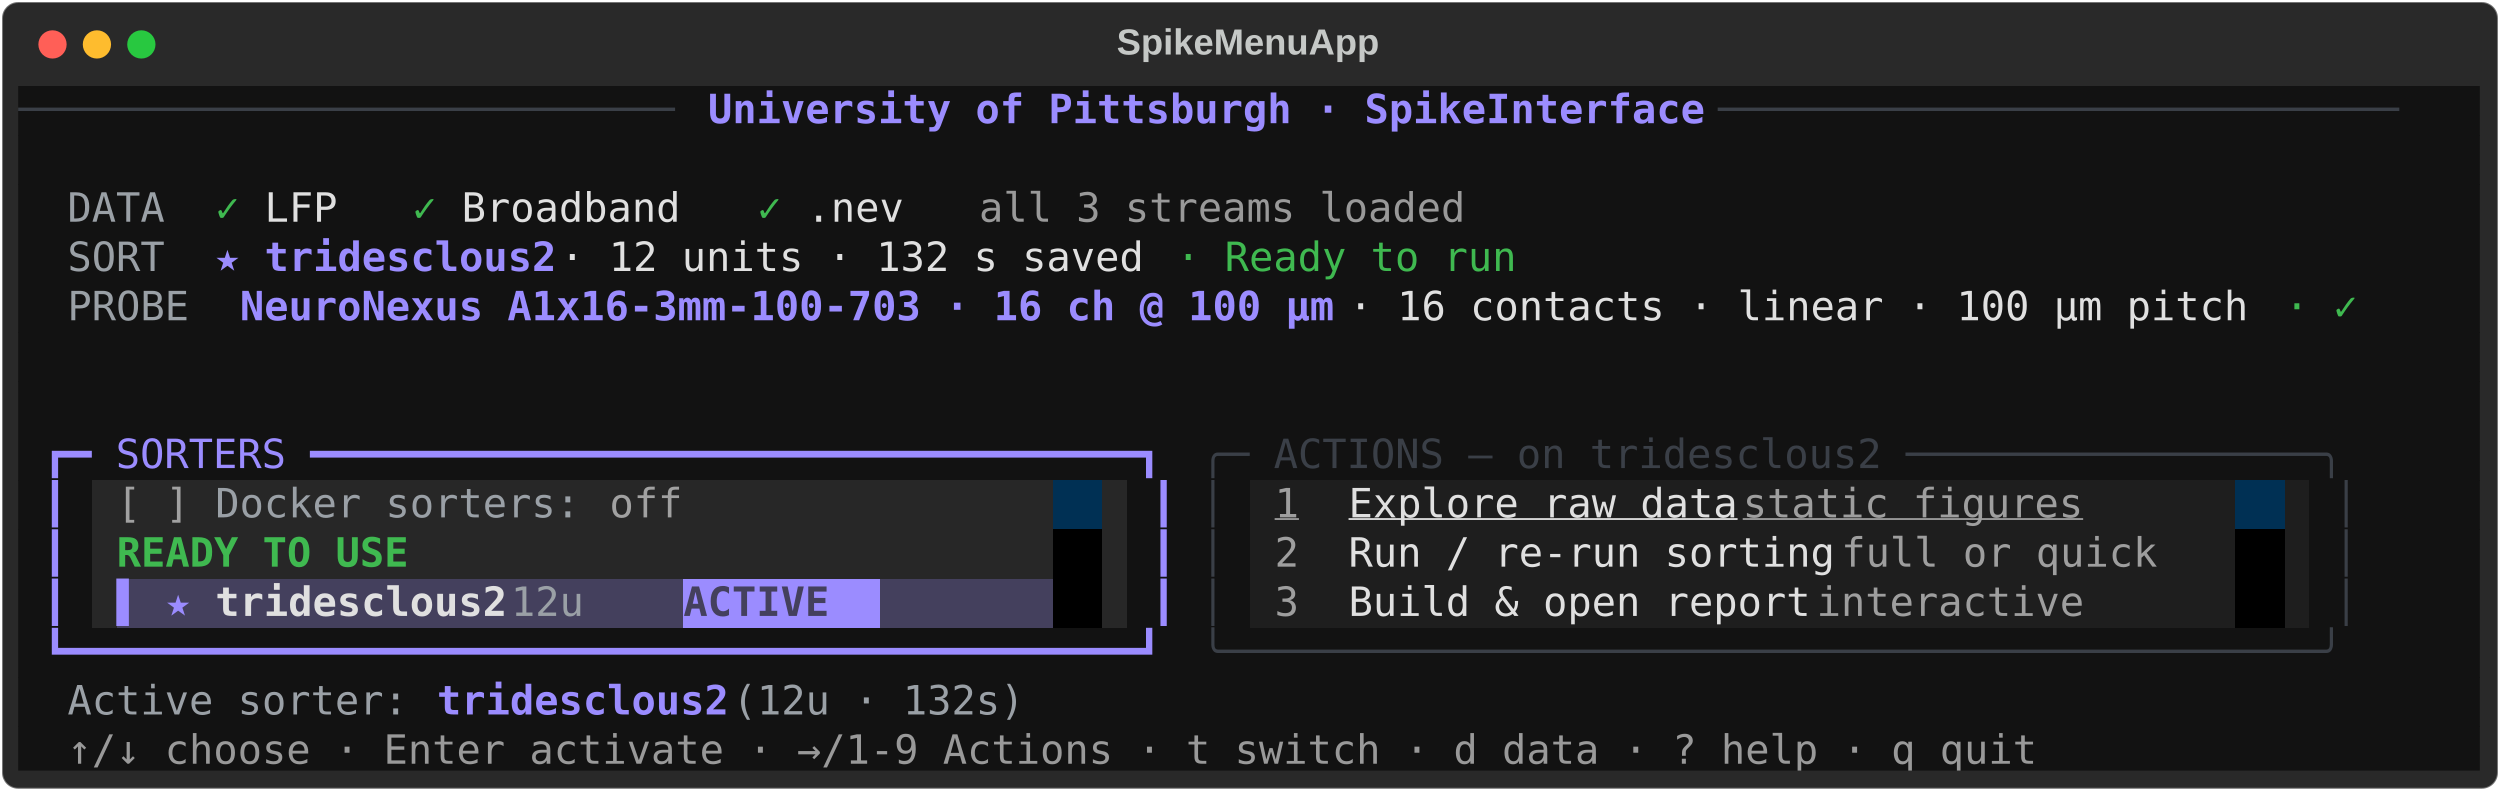
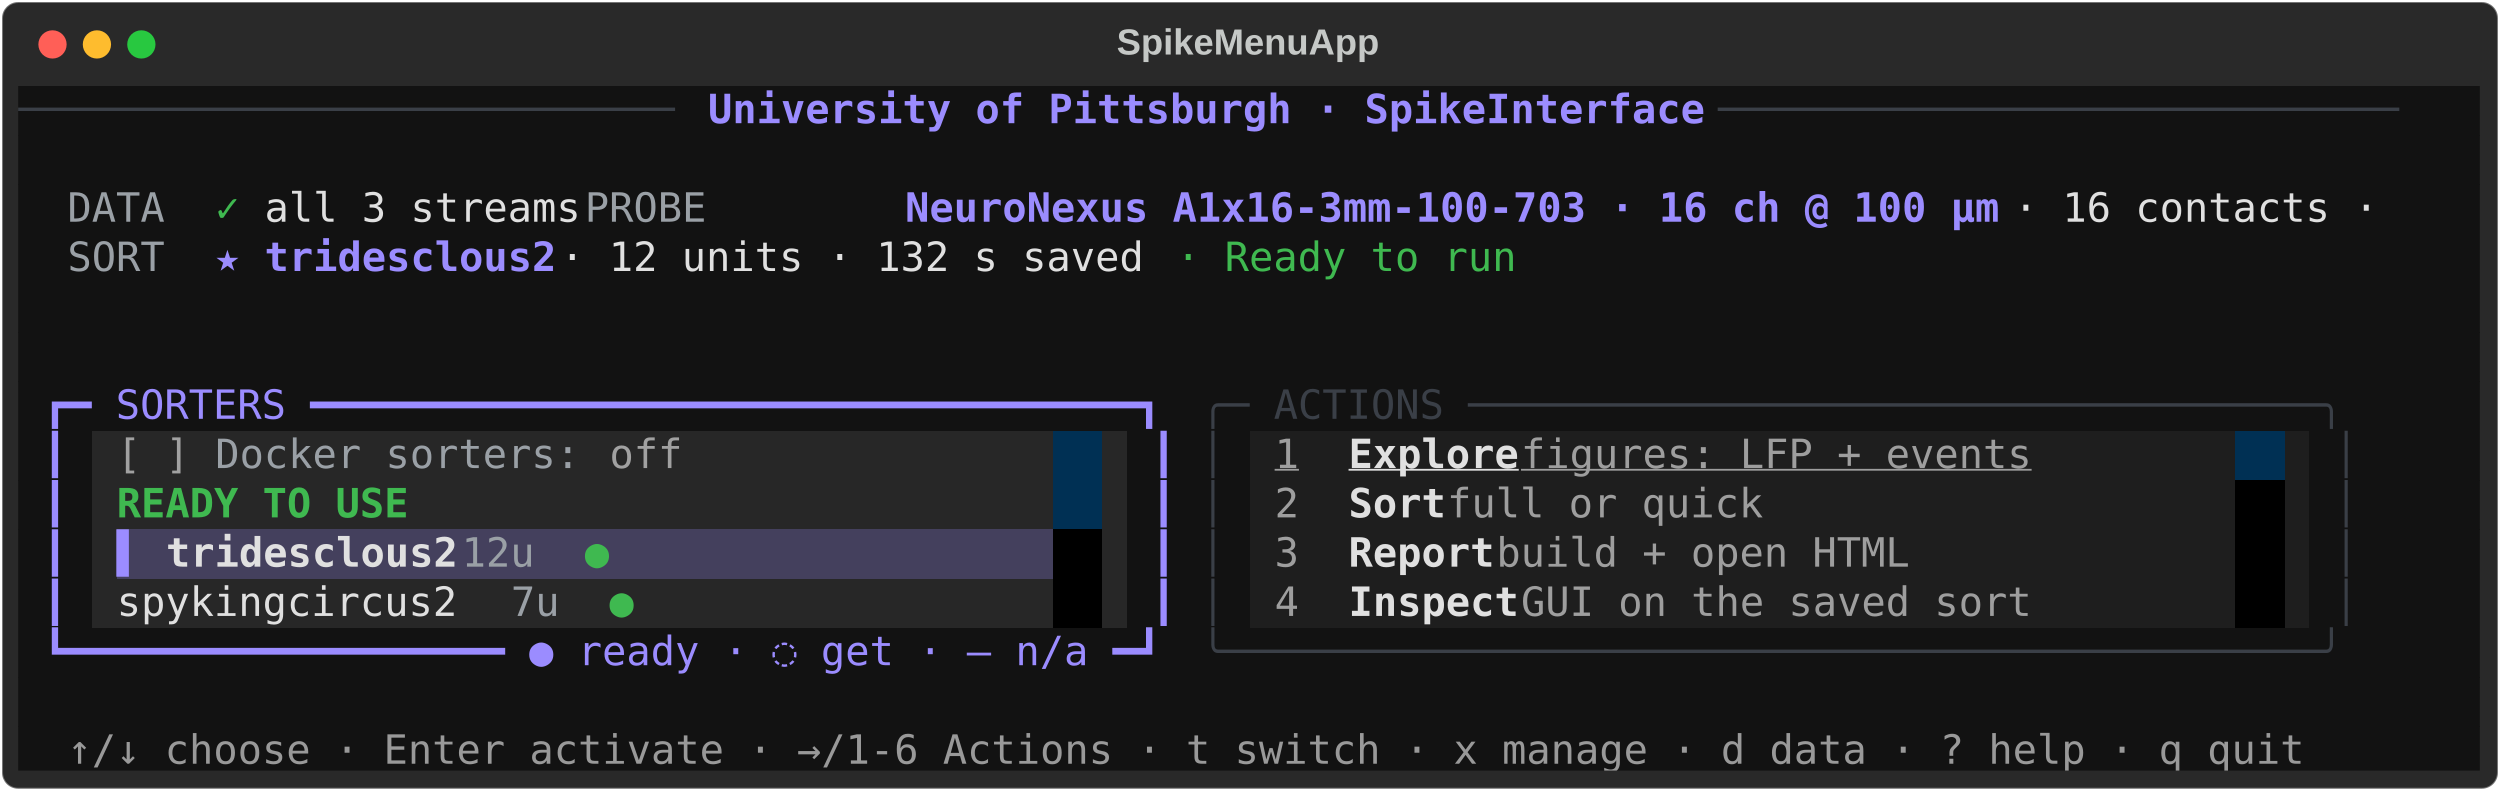
<svg xmlns="http://www.w3.org/2000/svg" class="rich-terminal" viewBox="0 0 1238 391.6">
  <style>

    @font-face {
        font-family: "Fira Code";
        src: local("FiraCode-Regular"),
                url("https://cdnjs.cloudflare.com/ajax/libs/firacode/6.2.0/woff2/FiraCode-Regular.woff2") format("woff2"),
                url("https://cdnjs.cloudflare.com/ajax/libs/firacode/6.2.0/woff/FiraCode-Regular.woff") format("woff");
        font-style: normal;
        font-weight: 400;
    }
    @font-face {
        font-family: "Fira Code";
        src: local("FiraCode-Bold"),
                url("https://cdnjs.cloudflare.com/ajax/libs/firacode/6.2.0/woff2/FiraCode-Bold.woff2") format("woff2"),
                url("https://cdnjs.cloudflare.com/ajax/libs/firacode/6.2.0/woff/FiraCode-Bold.woff") format("woff");
        font-style: bold;
        font-weight: 700;
    }

-     .terminal-530220015-matrix {
+     .terminal-794758806-matrix {
        font-family: Fira Code, monospace;
        font-size: 20px;
        line-height: 24.4px;
        font-variant-east-asian: full-width;
    }

-     .terminal-530220015-title {
+     .terminal-794758806-title {
        font-size: 18px;
        font-weight: bold;
        font-family: arial;
    }

-     .terminal-530220015-r1 { fill: #3a3f47 }
- .terminal-530220015-r2 { fill: #9b8cff;font-weight: bold }
- .terminal-530220015-r3 { fill: #e0e0e0 }
- .terminal-530220015-r4 { fill: #c5c8c6 }
- .terminal-530220015-r5 { fill: #9aa0a6 }
- .terminal-530220015-r6 { fill: #3fb950 }
- .terminal-530220015-r7 { fill: #999999 }
- .terminal-530220015-r8 { fill: #9b8cff }
- .terminal-530220015-r9 { fill: #a1a1a1 }
- .terminal-530220015-r10 { fill: #272727 }
- .terminal-530220015-r11 { fill: #9e9e9e;text-decoration: underline; }
- .terminal-530220015-r12 { fill: #e0e0e0;text-decoration: underline; }
- .terminal-530220015-r13 { fill: #1e1e1e }
- .terminal-530220015-r14 { fill: #3fb950;font-weight: bold }
- .terminal-530220015-r15 { fill: #797979 }
- .terminal-530220015-r16 { fill: #9e9e9e }
- .terminal-530220015-r17 { fill: #e0e0e0;font-weight: bold }
- .terminal-530220015-r18 { fill: #44405d;font-weight: bold }
+     .terminal-794758806-r1 { fill: #3a3f47 }
+ .terminal-794758806-r2 { fill: #9b8cff;font-weight: bold }
+ .terminal-794758806-r3 { fill: #e0e0e0 }
+ .terminal-794758806-r4 { fill: #c5c8c6 }
+ .terminal-794758806-r5 { fill: #9aa0a6 }
+ .terminal-794758806-r6 { fill: #3fb950 }
+ .terminal-794758806-r7 { fill: #9b8cff }
+ .terminal-794758806-r8 { fill: #a1a1a1 }
+ .terminal-794758806-r9 { fill: #272727 }
+ .terminal-794758806-r10 { fill: #9e9e9e;text-decoration: underline; }
+ .terminal-794758806-r11 { fill: #e0e0e0;font-weight: bold;text-decoration: underline; }
+ .terminal-794758806-r12 { fill: #e0e0e0;text-decoration: underline; }
+ .terminal-794758806-r13 { fill: #1e1e1e }
+ .terminal-794758806-r14 { fill: #3fb950;font-weight: bold }
+ .terminal-794758806-r15 { fill: #797979 }
+ .terminal-794758806-r16 { fill: #9e9e9e }
+ .terminal-794758806-r17 { fill: #e0e0e0;font-weight: bold }
+ .terminal-794758806-r18 { fill: #999999 }
    </style>
  <defs>
-     <clipPath id="terminal-530220015-clip-terminal">
+     <clipPath id="terminal-794758806-clip-terminal">
      <rect x="0" y="0" width="1219.0" height="340.6" />
    </clipPath>
-     <clipPath id="terminal-530220015-line-0">
+     <clipPath id="terminal-794758806-line-0">
      <rect x="0" y="1.5" width="1220" height="24.65" />
    </clipPath>
-     <clipPath id="terminal-530220015-line-1">
+     <clipPath id="terminal-794758806-line-1">
      <rect x="0" y="25.9" width="1220" height="24.65" />
    </clipPath>
-     <clipPath id="terminal-530220015-line-2">
+     <clipPath id="terminal-794758806-line-2">
      <rect x="0" y="50.3" width="1220" height="24.65" />
    </clipPath>
-     <clipPath id="terminal-530220015-line-3">
+     <clipPath id="terminal-794758806-line-3">
      <rect x="0" y="74.7" width="1220" height="24.65" />
    </clipPath>
-     <clipPath id="terminal-530220015-line-4">
+     <clipPath id="terminal-794758806-line-4">
      <rect x="0" y="99.1" width="1220" height="24.65" />
    </clipPath>
-     <clipPath id="terminal-530220015-line-5">
+     <clipPath id="terminal-794758806-line-5">
      <rect x="0" y="123.5" width="1220" height="24.65" />
    </clipPath>
-     <clipPath id="terminal-530220015-line-6">
+     <clipPath id="terminal-794758806-line-6">
      <rect x="0" y="147.9" width="1220" height="24.65" />
    </clipPath>
-     <clipPath id="terminal-530220015-line-7">
+     <clipPath id="terminal-794758806-line-7">
      <rect x="0" y="172.3" width="1220" height="24.65" />
    </clipPath>
-     <clipPath id="terminal-530220015-line-8">
+     <clipPath id="terminal-794758806-line-8">
      <rect x="0" y="196.7" width="1220" height="24.65" />
    </clipPath>
-     <clipPath id="terminal-530220015-line-9">
+     <clipPath id="terminal-794758806-line-9">
      <rect x="0" y="221.1" width="1220" height="24.65" />
    </clipPath>
-     <clipPath id="terminal-530220015-line-10">
+     <clipPath id="terminal-794758806-line-10">
      <rect x="0" y="245.5" width="1220" height="24.65" />
    </clipPath>
-     <clipPath id="terminal-530220015-line-11">
+     <clipPath id="terminal-794758806-line-11">
      <rect x="0" y="269.9" width="1220" height="24.65" />
    </clipPath>
-     <clipPath id="terminal-530220015-line-12">
+     <clipPath id="terminal-794758806-line-12">
      <rect x="0" y="294.3" width="1220" height="24.65" />
    </clipPath>
  </defs>
  <rect fill="#292929" stroke="rgba(255,255,255,0.35)" stroke-width="1" x="1" y="1" width="1236" height="389.6" rx="8" />
-   <text class="terminal-530220015-title" fill="#c5c8c6" text-anchor="middle" x="618" y="27">SpikeMenuApp</text>
+   <text class="terminal-794758806-title" fill="#c5c8c6" text-anchor="middle" x="618" y="27">SpikeMenuApp</text>
  <g transform="translate(26,22)">
    <circle cx="0" cy="0" r="7" fill="#ff5f57" />
    <circle cx="22" cy="0" r="7" fill="#febc2e" />
    <circle cx="44" cy="0" r="7" fill="#28c840" />
  </g>
-   <g transform="translate(9, 41)" clip-path="url(#terminal-530220015-clip-terminal)">
+   <g transform="translate(9, 41)" clip-path="url(#terminal-794758806-clip-terminal)">
    <rect fill="#121212" x="0" y="1.5" width="341.6" height="24.65" shape-rendering="crispEdges" />
    <rect fill="#121212" x="341.6" y="1.5" width="500.2" height="24.65" shape-rendering="crispEdges" />
    <rect fill="#121212" x="841.8" y="1.5" width="353.8" height="24.65" shape-rendering="crispEdges" />
    <rect fill="#121212" x="1195.6" y="1.5" width="24.4" height="24.65" shape-rendering="crispEdges" />
    <rect fill="#121212" x="0" y="25.9" width="1220" height="24.65" shape-rendering="crispEdges" />
    <rect fill="#121212" x="0" y="50.3" width="24.4" height="24.65" shape-rendering="crispEdges" />
    <rect fill="#121212" x="24.4" y="50.3" width="73.2" height="24.65" shape-rendering="crispEdges" />
    <rect fill="#121212" x="97.6" y="50.3" width="24.4" height="24.65" shape-rendering="crispEdges" />
-     <rect fill="#121212" x="122" y="50.3" width="73.2" height="24.65" shape-rendering="crispEdges" />
-     <rect fill="#121212" x="195.2" y="50.3" width="24.4" height="24.65" shape-rendering="crispEdges" />
-     <rect fill="#121212" x="219.6" y="50.3" width="146.4" height="24.65" shape-rendering="crispEdges" />
-     <rect fill="#121212" x="366" y="50.3" width="24.4" height="24.65" shape-rendering="crispEdges" />
-     <rect fill="#121212" x="390.4" y="50.3" width="85.4" height="24.65" shape-rendering="crispEdges" />
-     <rect fill="#121212" x="475.8" y="50.3" width="268.4" height="24.65" shape-rendering="crispEdges" />
-     <rect fill="#121212" x="744.2" y="50.3" width="475.8" height="24.65" shape-rendering="crispEdges" />
+     <rect fill="#121212" x="122" y="50.3" width="158.6" height="24.65" shape-rendering="crispEdges" />
+     <rect fill="#121212" x="280.6" y="50.3" width="158.6" height="24.65" shape-rendering="crispEdges" />
+     <rect fill="#121212" x="439.2" y="50.3" width="549" height="24.65" shape-rendering="crispEdges" />
+     <rect fill="#121212" x="988.2" y="50.3" width="195.2" height="24.65" shape-rendering="crispEdges" />
+     <rect fill="#121212" x="1183.4" y="50.3" width="36.6" height="24.65" shape-rendering="crispEdges" />
    <rect fill="#121212" x="0" y="74.7" width="24.4" height="24.65" shape-rendering="crispEdges" />
    <rect fill="#121212" x="24.4" y="74.7" width="73.2" height="24.65" shape-rendering="crispEdges" />
    <rect fill="#121212" x="97.6" y="74.7" width="24.4" height="24.65" shape-rendering="crispEdges" />
    <rect fill="#121212" x="122" y="74.7" width="146.4" height="24.65" shape-rendering="crispEdges" />
    <rect fill="#121212" x="268.4" y="74.7" width="305" height="24.65" shape-rendering="crispEdges" />
    <rect fill="#121212" x="573.4" y="74.7" width="183" height="24.65" shape-rendering="crispEdges" />
    <rect fill="#121212" x="756.4" y="74.7" width="463.6" height="24.65" shape-rendering="crispEdges" />
-     <rect fill="#121212" x="0" y="99.1" width="24.4" height="24.65" shape-rendering="crispEdges" />
-     <rect fill="#121212" x="24.4" y="99.1" width="85.4" height="24.65" shape-rendering="crispEdges" />
-     <rect fill="#121212" x="109.8" y="99.1" width="549" height="24.65" shape-rendering="crispEdges" />
-     <rect fill="#121212" x="658.8" y="99.1" width="463.6" height="24.65" shape-rendering="crispEdges" />
-     <rect fill="#121212" x="1122.4" y="99.1" width="48.8" height="24.65" shape-rendering="crispEdges" />
-     <rect fill="#121212" x="1171.2" y="99.1" width="48.8" height="24.65" shape-rendering="crispEdges" />
+     <rect fill="#121212" x="0" y="99.1" width="1220" height="24.65" shape-rendering="crispEdges" />
    <rect fill="#121212" x="0" y="123.5" width="1220" height="24.65" shape-rendering="crispEdges" />
-     <rect fill="#121212" x="0" y="147.9" width="1220" height="24.65" shape-rendering="crispEdges" />
+     <rect fill="#121212" x="0" y="147.9" width="12.2" height="24.65" shape-rendering="crispEdges" />
+     <rect fill="#121212" x="12.2" y="147.9" width="561.2" height="24.65" shape-rendering="crispEdges" />
+     <rect fill="#121212" x="573.4" y="147.9" width="12.2" height="24.65" shape-rendering="crispEdges" />
+     <rect fill="#121212" x="585.6" y="147.9" width="573.4" height="24.65" shape-rendering="crispEdges" />
+     <rect fill="#121212" x="1159" y="147.9" width="61" height="24.65" shape-rendering="crispEdges" />
    <rect fill="#121212" x="0" y="172.3" width="12.2" height="24.65" shape-rendering="crispEdges" />
-     <rect fill="#121212" x="12.2" y="172.3" width="561.2" height="24.65" shape-rendering="crispEdges" />
+     <rect fill="#121212" x="12.2" y="172.3" width="12.2" height="24.65" shape-rendering="crispEdges" />
+     <rect fill="#121212" x="24.4" y="172.3" width="12.2" height="24.65" shape-rendering="crispEdges" />
+     <rect fill="#272727" x="36.6" y="172.3" width="12.2" height="24.65" shape-rendering="crispEdges" />
+     <rect fill="#272727" x="48.8" y="172.3" width="48.8" height="24.65" shape-rendering="crispEdges" />
+     <rect fill="#272727" x="97.6" y="172.3" width="195.2" height="24.65" shape-rendering="crispEdges" />
+     <rect fill="#272727" x="292.8" y="172.3" width="36.6" height="24.65" shape-rendering="crispEdges" />
+     <rect fill="#272727" x="329.4" y="172.3" width="183" height="24.65" shape-rendering="crispEdges" />
+     <rect fill="#003054" x="512.4" y="172.3" width="24.4" height="24.65" shape-rendering="crispEdges" />
+     <rect fill="#272727" x="536.8" y="172.3" width="12.2" height="24.65" shape-rendering="crispEdges" />
+     <rect fill="#121212" x="549" y="172.3" width="12.2" height="24.65" shape-rendering="crispEdges" />
+     <rect fill="#121212" x="561.2" y="172.3" width="12.2" height="24.65" shape-rendering="crispEdges" />
    <rect fill="#121212" x="573.4" y="172.3" width="12.2" height="24.65" shape-rendering="crispEdges" />
-     <rect fill="#121212" x="585.6" y="172.3" width="573.4" height="24.65" shape-rendering="crispEdges" />
+     <rect fill="#121212" x="585.6" y="172.3" width="12.2" height="24.65" shape-rendering="crispEdges" />
+     <rect fill="#121212" x="597.8" y="172.3" width="12.2" height="24.65" shape-rendering="crispEdges" />
+     <rect fill="#1e1e1e" x="610" y="172.3" width="12.2" height="24.65" shape-rendering="crispEdges" />
+     <rect fill="#1e1e1e" x="622.2" y="172.3" width="36.6" height="24.65" shape-rendering="crispEdges" />
+     <rect fill="#1e1e1e" x="658.8" y="172.3" width="85.4" height="24.65" shape-rendering="crispEdges" />
+     <rect fill="#1e1e1e" x="744.2" y="172.3" width="292.8" height="24.65" shape-rendering="crispEdges" />
+     <rect fill="#1e1e1e" x="1037" y="172.3" width="61" height="24.65" shape-rendering="crispEdges" />
+     <rect fill="#003054" x="1098" y="172.3" width="24.4" height="24.65" shape-rendering="crispEdges" />
+     <rect fill="#1e1e1e" x="1122.4" y="172.3" width="12.2" height="24.65" shape-rendering="crispEdges" />
+     <rect fill="#121212" x="1134.6" y="172.3" width="12.2" height="24.65" shape-rendering="crispEdges" />
+     <rect fill="#121212" x="1146.8" y="172.3" width="12.2" height="24.65" shape-rendering="crispEdges" />
    <rect fill="#121212" x="1159" y="172.3" width="61" height="24.65" shape-rendering="crispEdges" />
    <rect fill="#121212" x="0" y="196.7" width="12.2" height="24.65" shape-rendering="crispEdges" />
    <rect fill="#121212" x="12.2" y="196.7" width="12.2" height="24.65" shape-rendering="crispEdges" />
    <rect fill="#121212" x="24.4" y="196.7" width="12.2" height="24.65" shape-rendering="crispEdges" />
    <rect fill="#272727" x="36.6" y="196.7" width="12.2" height="24.65" shape-rendering="crispEdges" />
-     <rect fill="#272727" x="48.8" y="196.7" width="48.8" height="24.65" shape-rendering="crispEdges" />
-     <rect fill="#272727" x="97.6" y="196.7" width="195.2" height="24.65" shape-rendering="crispEdges" />
-     <rect fill="#272727" x="292.8" y="196.7" width="36.6" height="24.65" shape-rendering="crispEdges" />
-     <rect fill="#272727" x="329.4" y="196.7" width="183" height="24.65" shape-rendering="crispEdges" />
+     <rect fill="#272727" x="48.8" y="196.7" width="146.4" height="24.65" shape-rendering="crispEdges" />
+     <rect fill="#272727" x="195.2" y="196.7" width="317.2" height="24.65" shape-rendering="crispEdges" />
    <rect fill="#003054" x="512.4" y="196.7" width="24.4" height="24.65" shape-rendering="crispEdges" />
    <rect fill="#272727" x="536.8" y="196.7" width="12.2" height="24.65" shape-rendering="crispEdges" />
    <rect fill="#121212" x="549" y="196.7" width="12.2" height="24.65" shape-rendering="crispEdges" />
    <rect fill="#121212" x="561.2" y="196.7" width="12.2" height="24.65" shape-rendering="crispEdges" />
    <rect fill="#121212" x="573.4" y="196.7" width="12.2" height="24.65" shape-rendering="crispEdges" />
    <rect fill="#121212" x="585.6" y="196.7" width="12.2" height="24.65" shape-rendering="crispEdges" />
    <rect fill="#121212" x="597.8" y="196.7" width="12.2" height="24.65" shape-rendering="crispEdges" />
    <rect fill="#1e1e1e" x="610" y="196.7" width="12.2" height="24.65" shape-rendering="crispEdges" />
    <rect fill="#1e1e1e" x="622.2" y="196.7" width="36.6" height="24.65" shape-rendering="crispEdges" />
-     <rect fill="#1e1e1e" x="658.8" y="196.7" width="195.2" height="24.65" shape-rendering="crispEdges" />
-     <rect fill="#1e1e1e" x="854" y="196.7" width="207.4" height="24.65" shape-rendering="crispEdges" />
-     <rect fill="#1e1e1e" x="1061.4" y="196.7" width="36.6" height="24.65" shape-rendering="crispEdges" />
-     <rect fill="#003054" x="1098" y="196.7" width="24.4" height="24.65" shape-rendering="crispEdges" />
+     <rect fill="#1e1e1e" x="658.8" y="196.7" width="48.8" height="24.65" shape-rendering="crispEdges" />
+     <rect fill="#1e1e1e" x="707.6" y="196.7" width="195.2" height="24.65" shape-rendering="crispEdges" />
+     <rect fill="#1e1e1e" x="902.8" y="196.7" width="195.2" height="24.65" shape-rendering="crispEdges" />
+     <rect fill="#000000" x="1098" y="196.7" width="24.4" height="24.65" shape-rendering="crispEdges" />
    <rect fill="#1e1e1e" x="1122.4" y="196.7" width="12.2" height="24.65" shape-rendering="crispEdges" />
    <rect fill="#121212" x="1134.6" y="196.7" width="12.2" height="24.65" shape-rendering="crispEdges" />
    <rect fill="#121212" x="1146.8" y="196.7" width="12.2" height="24.65" shape-rendering="crispEdges" />
    <rect fill="#121212" x="1159" y="196.7" width="61" height="24.65" shape-rendering="crispEdges" />
    <rect fill="#121212" x="0" y="221.1" width="12.2" height="24.65" shape-rendering="crispEdges" />
    <rect fill="#121212" x="12.2" y="221.1" width="12.2" height="24.65" shape-rendering="crispEdges" />
    <rect fill="#121212" x="24.4" y="221.1" width="12.2" height="24.65" shape-rendering="crispEdges" />
    <rect fill="#272727" x="36.6" y="221.1" width="12.2" height="24.65" shape-rendering="crispEdges" />
-     <rect fill="#272727" x="48.8" y="221.1" width="146.4" height="24.65" shape-rendering="crispEdges" />
-     <rect fill="#272727" x="195.2" y="221.1" width="317.2" height="24.65" shape-rendering="crispEdges" />
+     <rect fill="#44405d" x="48.8" y="221.1" width="24.4" height="24.65" shape-rendering="crispEdges" />
+     <rect fill="#44405d" x="73.2" y="221.1" width="146.4" height="24.65" shape-rendering="crispEdges" />
+     <rect fill="#44405d" x="219.6" y="221.1" width="61" height="24.65" shape-rendering="crispEdges" />
+     <rect fill="#44405d" x="280.6" y="221.1" width="36.6" height="24.65" shape-rendering="crispEdges" />
+     <rect fill="#44405d" x="317.2" y="221.1" width="195.2" height="24.65" shape-rendering="crispEdges" />
    <rect fill="#000000" x="512.4" y="221.1" width="24.4" height="24.65" shape-rendering="crispEdges" />
    <rect fill="#272727" x="536.8" y="221.1" width="12.2" height="24.65" shape-rendering="crispEdges" />
    <rect fill="#121212" x="549" y="221.1" width="12.2" height="24.65" shape-rendering="crispEdges" />
    <rect fill="#121212" x="561.2" y="221.1" width="12.2" height="24.65" shape-rendering="crispEdges" />
    <rect fill="#121212" x="573.4" y="221.1" width="12.2" height="24.65" shape-rendering="crispEdges" />
    <rect fill="#121212" x="585.6" y="221.1" width="12.2" height="24.65" shape-rendering="crispEdges" />
    <rect fill="#121212" x="597.8" y="221.1" width="12.2" height="24.65" shape-rendering="crispEdges" />
    <rect fill="#1e1e1e" x="610" y="221.1" width="12.2" height="24.65" shape-rendering="crispEdges" />
    <rect fill="#1e1e1e" x="622.2" y="221.1" width="36.6" height="24.65" shape-rendering="crispEdges" />
-     <rect fill="#1e1e1e" x="658.8" y="221.1" width="244" height="24.65" shape-rendering="crispEdges" />
-     <rect fill="#1e1e1e" x="902.8" y="221.1" width="195.2" height="24.65" shape-rendering="crispEdges" />
+     <rect fill="#1e1e1e" x="658.8" y="221.1" width="73.2" height="24.65" shape-rendering="crispEdges" />
+     <rect fill="#1e1e1e" x="732" y="221.1" width="244" height="24.65" shape-rendering="crispEdges" />
+     <rect fill="#1e1e1e" x="976" y="221.1" width="122" height="24.65" shape-rendering="crispEdges" />
    <rect fill="#000000" x="1098" y="221.1" width="24.4" height="24.65" shape-rendering="crispEdges" />
    <rect fill="#1e1e1e" x="1122.4" y="221.1" width="12.2" height="24.65" shape-rendering="crispEdges" />
    <rect fill="#121212" x="1134.6" y="221.1" width="12.2" height="24.65" shape-rendering="crispEdges" />
    <rect fill="#121212" x="1146.8" y="221.1" width="12.2" height="24.65" shape-rendering="crispEdges" />
    <rect fill="#121212" x="1159" y="221.1" width="61" height="24.65" shape-rendering="crispEdges" />
    <rect fill="#121212" x="0" y="245.5" width="12.2" height="24.65" shape-rendering="crispEdges" />
    <rect fill="#121212" x="12.2" y="245.5" width="12.2" height="24.65" shape-rendering="crispEdges" />
    <rect fill="#121212" x="24.4" y="245.5" width="12.2" height="24.65" shape-rendering="crispEdges" />
    <rect fill="#272727" x="36.6" y="245.5" width="12.2" height="24.65" shape-rendering="crispEdges" />
-     <rect fill="#44405d" x="48.8" y="245.5" width="24.4" height="24.65" shape-rendering="crispEdges" />
-     <rect fill="#44405d" x="73.2" y="245.5" width="24.4" height="24.65" shape-rendering="crispEdges" />
-     <rect fill="#44405d" x="97.6" y="245.5" width="146.4" height="24.65" shape-rendering="crispEdges" />
-     <rect fill="#44405d" x="244" y="245.5" width="61" height="24.65" shape-rendering="crispEdges" />
-     <rect fill="#44405d" x="305" y="245.5" width="24.4" height="24.65" shape-rendering="crispEdges" />
-     <rect fill="#9b8cff" x="329.4" y="245.5" width="97.6" height="24.65" shape-rendering="crispEdges" />
-     <rect fill="#44405d" x="427" y="245.5" width="85.4" height="24.65" shape-rendering="crispEdges" />
+     <rect fill="#272727" x="48.8" y="245.5" width="195.2" height="24.65" shape-rendering="crispEdges" />
+     <rect fill="#272727" x="244" y="245.5" width="48.8" height="24.65" shape-rendering="crispEdges" />
+     <rect fill="#272727" x="292.8" y="245.5" width="36.6" height="24.65" shape-rendering="crispEdges" />
+     <rect fill="#272727" x="329.4" y="245.5" width="183" height="24.65" shape-rendering="crispEdges" />
    <rect fill="#000000" x="512.4" y="245.5" width="24.4" height="24.65" shape-rendering="crispEdges" />
    <rect fill="#272727" x="536.8" y="245.5" width="12.2" height="24.65" shape-rendering="crispEdges" />
    <rect fill="#121212" x="549" y="245.5" width="12.2" height="24.65" shape-rendering="crispEdges" />
    <rect fill="#121212" x="561.2" y="245.5" width="12.2" height="24.65" shape-rendering="crispEdges" />
    <rect fill="#121212" x="573.4" y="245.5" width="12.2" height="24.65" shape-rendering="crispEdges" />
    <rect fill="#121212" x="585.6" y="245.5" width="12.2" height="24.65" shape-rendering="crispEdges" />
    <rect fill="#121212" x="597.8" y="245.5" width="12.2" height="24.65" shape-rendering="crispEdges" />
    <rect fill="#1e1e1e" x="610" y="245.5" width="12.2" height="24.65" shape-rendering="crispEdges" />
    <rect fill="#1e1e1e" x="622.2" y="245.5" width="36.6" height="24.65" shape-rendering="crispEdges" />
-     <rect fill="#1e1e1e" x="658.8" y="245.5" width="231.8" height="24.65" shape-rendering="crispEdges" />
-     <rect fill="#1e1e1e" x="890.6" y="245.5" width="170.8" height="24.65" shape-rendering="crispEdges" />
-     <rect fill="#1e1e1e" x="1061.4" y="245.5" width="36.6" height="24.65" shape-rendering="crispEdges" />
+     <rect fill="#1e1e1e" x="658.8" y="245.5" width="85.4" height="24.65" shape-rendering="crispEdges" />
+     <rect fill="#1e1e1e" x="744.2" y="245.5" width="292.8" height="24.65" shape-rendering="crispEdges" />
+     <rect fill="#1e1e1e" x="1037" y="245.5" width="61" height="24.65" shape-rendering="crispEdges" />
    <rect fill="#000000" x="1098" y="245.5" width="24.4" height="24.65" shape-rendering="crispEdges" />
    <rect fill="#1e1e1e" x="1122.4" y="245.5" width="12.2" height="24.65" shape-rendering="crispEdges" />
    <rect fill="#121212" x="1134.6" y="245.5" width="12.2" height="24.65" shape-rendering="crispEdges" />
    <rect fill="#121212" x="1146.8" y="245.5" width="12.2" height="24.65" shape-rendering="crispEdges" />
    <rect fill="#121212" x="1159" y="245.5" width="61" height="24.65" shape-rendering="crispEdges" />
    <rect fill="#121212" x="0" y="269.9" width="12.2" height="24.65" shape-rendering="crispEdges" />
    <rect fill="#121212" x="12.2" y="269.9" width="561.2" height="24.65" shape-rendering="crispEdges" />
    <rect fill="#121212" x="573.4" y="269.9" width="12.2" height="24.65" shape-rendering="crispEdges" />
    <rect fill="#121212" x="585.6" y="269.9" width="573.4" height="24.65" shape-rendering="crispEdges" />
    <rect fill="#121212" x="1159" y="269.9" width="61" height="24.65" shape-rendering="crispEdges" />
    <rect fill="#121212" x="0" y="294.3" width="24.4" height="24.65" shape-rendering="crispEdges" />
-     <rect fill="#121212" x="24.4" y="294.3" width="183" height="24.65" shape-rendering="crispEdges" />
-     <rect fill="#121212" x="207.4" y="294.3" width="146.4" height="24.65" shape-rendering="crispEdges" />
-     <rect fill="#121212" x="353.8" y="294.3" width="170.8" height="24.65" shape-rendering="crispEdges" />
-     <rect fill="#121212" x="524.6" y="294.3" width="695.4" height="24.65" shape-rendering="crispEdges" />
+     <rect fill="#121212" x="24.4" y="294.3" width="0" height="24.65" shape-rendering="crispEdges" />
+     <rect fill="#121212" x="24.4" y="294.3" width="1195.6" height="24.65" shape-rendering="crispEdges" />
    <rect fill="#121212" x="0" y="318.7" width="24.4" height="24.65" shape-rendering="crispEdges" />
-     <rect fill="#121212" x="24.4" y="318.7" width="988.2" height="24.65" shape-rendering="crispEdges" />
-     <rect fill="#121212" x="1012.6" y="318.7" width="207.4" height="24.65" shape-rendering="crispEdges" />
-     <g class="terminal-530220015-matrix">
-       <text class="terminal-530220015-r1" x="0" y="20" textLength="341.6" clip-path="url(#terminal-530220015-line-0)">─────────────────────────── </text>
-       <text class="terminal-530220015-r2" x="341.6" y="20" textLength="500.2" clip-path="url(#terminal-530220015-line-0)">University of Pittsburgh · SpikeInterface</text>
-       <text class="terminal-530220015-r1" x="841.8" y="20" textLength="353.8" clip-path="url(#terminal-530220015-line-0)"> ────────────────────────────</text>
-       <text class="terminal-530220015-r4" x="1220" y="20" textLength="12.2" clip-path="url(#terminal-530220015-line-0)">
- </text>
-       <text class="terminal-530220015-r4" x="1220" y="44.4" textLength="12.2" clip-path="url(#terminal-530220015-line-1)">
- </text>
-       <text class="terminal-530220015-r5" x="24.4" y="68.8" textLength="73.2" clip-path="url(#terminal-530220015-line-2)">DATA  </text>
-       <text class="terminal-530220015-r6" x="97.6" y="68.8" textLength="24.4" clip-path="url(#terminal-530220015-line-2)">✓ </text>
-       <text class="terminal-530220015-r3" x="122" y="68.8" textLength="73.2" clip-path="url(#terminal-530220015-line-2)">LFP   </text>
-       <text class="terminal-530220015-r6" x="195.2" y="68.8" textLength="24.4" clip-path="url(#terminal-530220015-line-2)">✓ </text>
-       <text class="terminal-530220015-r3" x="219.6" y="68.8" textLength="146.4" clip-path="url(#terminal-530220015-line-2)">Broadband   </text>
-       <text class="terminal-530220015-r6" x="366" y="68.8" textLength="24.4" clip-path="url(#terminal-530220015-line-2)">✓ </text>
-       <text class="terminal-530220015-r3" x="390.4" y="68.8" textLength="85.4" clip-path="url(#terminal-530220015-line-2)">.nev   </text>
-       <text class="terminal-530220015-r7" x="475.8" y="68.8" textLength="268.4" clip-path="url(#terminal-530220015-line-2)">  all 3 streams loaded</text>
-       <text class="terminal-530220015-r4" x="1220" y="68.8" textLength="12.2" clip-path="url(#terminal-530220015-line-2)">
- </text>
-       <text class="terminal-530220015-r5" x="24.4" y="93.2" textLength="73.2" clip-path="url(#terminal-530220015-line-3)">SORT  </text>
-       <text class="terminal-530220015-r2" x="97.6" y="93.2" textLength="24.4" clip-path="url(#terminal-530220015-line-3)">★ </text>
-       <text class="terminal-530220015-r2" x="122" y="93.2" textLength="146.4" clip-path="url(#terminal-530220015-line-3)">tridesclous2</text>
-       <text class="terminal-530220015-r3" x="268.4" y="93.2" textLength="305" clip-path="url(#terminal-530220015-line-3)"> · 12 units · 132 s saved</text>
-       <text class="terminal-530220015-r6" x="573.4" y="93.2" textLength="183" clip-path="url(#terminal-530220015-line-3)"> · Ready to run</text>
-       <text class="terminal-530220015-r4" x="1220" y="93.2" textLength="12.2" clip-path="url(#terminal-530220015-line-3)">
- </text>
-       <text class="terminal-530220015-r5" x="24.4" y="117.6" textLength="85.4" clip-path="url(#terminal-530220015-line-4)">PROBE  </text>
-       <text class="terminal-530220015-r2" x="109.8" y="117.6" textLength="549" clip-path="url(#terminal-530220015-line-4)">NeuroNexus A1x16-3mm-100-703 · 16 ch @ 100 µm</text>
-       <text class="terminal-530220015-r3" x="658.8" y="117.6" textLength="463.6" clip-path="url(#terminal-530220015-line-4)"> · 16 contacts · linear · 100 µm pitch</text>
-       <text class="terminal-530220015-r6" x="1122.4" y="117.6" textLength="48.8" clip-path="url(#terminal-530220015-line-4)"> · ✓</text>
-       <text class="terminal-530220015-r4" x="1220" y="117.6" textLength="12.2" clip-path="url(#terminal-530220015-line-4)">
- </text>
-       <text class="terminal-530220015-r4" x="1220" y="142" textLength="12.2" clip-path="url(#terminal-530220015-line-5)">
- </text>
-       <text class="terminal-530220015-r4" x="1220" y="166.4" textLength="12.2" clip-path="url(#terminal-530220015-line-6)">
- </text>
-       <text class="terminal-530220015-r8" x="12.2" y="190.8" textLength="561.2" clip-path="url(#terminal-530220015-line-7)">┏━ SORTERS ━━━━━━━━━━━━━━━━━━━━━━━━━━━━━━━━━━┓</text>
-       <text class="terminal-530220015-r1" x="585.6" y="190.8" textLength="573.4" clip-path="url(#terminal-530220015-line-7)">╭─ ACTIONS — on tridesclous2 ─────────────────╮</text>
-       <text class="terminal-530220015-r4" x="1220" y="190.8" textLength="12.2" clip-path="url(#terminal-530220015-line-7)">
- </text>
-       <text class="terminal-530220015-r8" x="12.2" y="215.2" textLength="12.2" clip-path="url(#terminal-530220015-line-8)">┃</text>
-       <text class="terminal-530220015-r9" x="48.8" y="215.2" textLength="48.8" clip-path="url(#terminal-530220015-line-8)">[ ] </text>
-       <text class="terminal-530220015-r5" x="97.6" y="215.2" textLength="195.2" clip-path="url(#terminal-530220015-line-8)">Docker sorters: </text>
-       <text class="terminal-530220015-r9" x="292.8" y="215.2" textLength="36.6" clip-path="url(#terminal-530220015-line-8)">off</text>
-       <text class="terminal-530220015-r8" x="561.2" y="215.2" textLength="12.2" clip-path="url(#terminal-530220015-line-8)">┃</text>
-       <text class="terminal-530220015-r1" x="585.6" y="215.2" textLength="12.2" clip-path="url(#terminal-530220015-line-8)">│</text>
-       <text class="terminal-530220015-r11" x="622.2" y="215.2" textLength="36.6" clip-path="url(#terminal-530220015-line-8)">1  </text>
-       <text class="terminal-530220015-r12" x="658.8" y="215.2" textLength="195.2" clip-path="url(#terminal-530220015-line-8)">Explore raw data</text>
-       <text class="terminal-530220015-r11" x="854" y="215.2" textLength="207.4" clip-path="url(#terminal-530220015-line-8)">   static figures</text>
-       <text class="terminal-530220015-r1" x="1146.8" y="215.2" textLength="12.2" clip-path="url(#terminal-530220015-line-8)">│</text>
-       <text class="terminal-530220015-r4" x="1220" y="215.2" textLength="12.2" clip-path="url(#terminal-530220015-line-8)">
- </text>
-       <text class="terminal-530220015-r8" x="12.2" y="239.6" textLength="12.2" clip-path="url(#terminal-530220015-line-9)">┃</text>
-       <text class="terminal-530220015-r14" x="48.8" y="239.6" textLength="146.4" clip-path="url(#terminal-530220015-line-9)">READY TO USE</text>
-       <text class="terminal-530220015-r8" x="561.2" y="239.6" textLength="12.2" clip-path="url(#terminal-530220015-line-9)">┃</text>
-       <text class="terminal-530220015-r1" x="585.6" y="239.6" textLength="12.2" clip-path="url(#terminal-530220015-line-9)">│</text>
-       <text class="terminal-530220015-r16" x="622.2" y="239.6" textLength="36.6" clip-path="url(#terminal-530220015-line-9)">2  </text>
-       <text class="terminal-530220015-r3" x="658.8" y="239.6" textLength="244" clip-path="url(#terminal-530220015-line-9)">Run / re-run sorting</text>
-       <text class="terminal-530220015-r16" x="902.8" y="239.6" textLength="195.2" clip-path="url(#terminal-530220015-line-9)">   full or quick</text>
-       <text class="terminal-530220015-r1" x="1146.8" y="239.6" textLength="12.2" clip-path="url(#terminal-530220015-line-9)">│</text>
-       <text class="terminal-530220015-r4" x="1220" y="239.6" textLength="12.2" clip-path="url(#terminal-530220015-line-9)">
- </text>
-       <text class="terminal-530220015-r8" x="12.2" y="264" textLength="12.2" clip-path="url(#terminal-530220015-line-10)">┃</text>
-       <text class="terminal-530220015-r8" x="48.8" y="264" textLength="24.4" clip-path="url(#terminal-530220015-line-10)">▌ </text>
-       <text class="terminal-530220015-r2" x="73.2" y="264" textLength="24.4" clip-path="url(#terminal-530220015-line-10)">★ </text>
-       <text class="terminal-530220015-r17" x="97.6" y="264" textLength="146.4" clip-path="url(#terminal-530220015-line-10)">tridesclous2</text>
-       <text class="terminal-530220015-r5" x="244" y="264" textLength="61" clip-path="url(#terminal-530220015-line-10)">  12u</text>
-       <text class="terminal-530220015-r18" x="329.4" y="264" textLength="97.6" clip-path="url(#terminal-530220015-line-10)"> ACTIVE </text>
-       <text class="terminal-530220015-r8" x="561.2" y="264" textLength="12.2" clip-path="url(#terminal-530220015-line-10)">┃</text>
-       <text class="terminal-530220015-r1" x="585.6" y="264" textLength="12.2" clip-path="url(#terminal-530220015-line-10)">│</text>
-       <text class="terminal-530220015-r16" x="622.2" y="264" textLength="36.6" clip-path="url(#terminal-530220015-line-10)">3  </text>
-       <text class="terminal-530220015-r3" x="658.8" y="264" textLength="231.8" clip-path="url(#terminal-530220015-line-10)">Build &amp; open report</text>
-       <text class="terminal-530220015-r16" x="890.6" y="264" textLength="170.8" clip-path="url(#terminal-530220015-line-10)">   interactive</text>
-       <text class="terminal-530220015-r1" x="1146.8" y="264" textLength="12.2" clip-path="url(#terminal-530220015-line-10)">│</text>
-       <text class="terminal-530220015-r4" x="1220" y="264" textLength="12.2" clip-path="url(#terminal-530220015-line-10)">
- </text>
-       <text class="terminal-530220015-r8" x="12.2" y="288.4" textLength="561.2" clip-path="url(#terminal-530220015-line-11)">┗━━━━━━━━━━━━━━━━━━━━━━━━━━━━━━━━━━━━━━━━━━━━┛</text>
-       <text class="terminal-530220015-r1" x="585.6" y="288.4" textLength="573.4" clip-path="url(#terminal-530220015-line-11)">╰─────────────────────────────────────────────╯</text>
-       <text class="terminal-530220015-r4" x="1220" y="288.4" textLength="12.2" clip-path="url(#terminal-530220015-line-11)">
- </text>
-       <text class="terminal-530220015-r5" x="24.4" y="312.8" textLength="183" clip-path="url(#terminal-530220015-line-12)">Active sorter: </text>
-       <text class="terminal-530220015-r2" x="207.4" y="312.8" textLength="146.4" clip-path="url(#terminal-530220015-line-12)">tridesclous2</text>
-       <text class="terminal-530220015-r5" x="353.8" y="312.8" textLength="170.8" clip-path="url(#terminal-530220015-line-12)">  (12u · 132s)</text>
-       <text class="terminal-530220015-r4" x="1220" y="312.8" textLength="12.2" clip-path="url(#terminal-530220015-line-12)">
- </text>
-       <text class="terminal-530220015-r7" x="24.4" y="337.2" textLength="988.2" clip-path="url(#terminal-530220015-line-13)">↑/↓ choose · Enter activate · →/1-9 Actions · t switch · d data · ? help · q quit</text>
+     <rect fill="#121212" x="24.4" y="318.7" width="1122.4" height="24.65" shape-rendering="crispEdges" />
+     <rect fill="#121212" x="1146.8" y="318.7" width="73.2" height="24.65" shape-rendering="crispEdges" />
+     <g class="terminal-794758806-matrix">
+       <text class="terminal-794758806-r1" x="0" y="20" textLength="341.6" clip-path="url(#terminal-794758806-line-0)">─────────────────────────── </text>
+       <text class="terminal-794758806-r2" x="341.6" y="20" textLength="500.2" clip-path="url(#terminal-794758806-line-0)">University of Pittsburgh · SpikeInterface</text>
+       <text class="terminal-794758806-r1" x="841.8" y="20" textLength="353.8" clip-path="url(#terminal-794758806-line-0)"> ────────────────────────────</text>
+       <text class="terminal-794758806-r4" x="1220" y="20" textLength="12.2" clip-path="url(#terminal-794758806-line-0)">
+ </text>
+       <text class="terminal-794758806-r4" x="1220" y="44.4" textLength="12.2" clip-path="url(#terminal-794758806-line-1)">
+ </text>
+       <text class="terminal-794758806-r5" x="24.4" y="68.8" textLength="73.2" clip-path="url(#terminal-794758806-line-2)">DATA  </text>
+       <text class="terminal-794758806-r6" x="97.6" y="68.8" textLength="24.4" clip-path="url(#terminal-794758806-line-2)">✓ </text>
+       <text class="terminal-794758806-r3" x="122" y="68.8" textLength="158.6" clip-path="url(#terminal-794758806-line-2)">all 3 streams</text>
+       <text class="terminal-794758806-r5" x="280.6" y="68.8" textLength="158.6" clip-path="url(#terminal-794758806-line-2)">      PROBE  </text>
+       <text class="terminal-794758806-r2" x="439.2" y="68.8" textLength="549" clip-path="url(#terminal-794758806-line-2)">NeuroNexus A1x16-3mm-100-703 · 16 ch @ 100 µm</text>
+       <text class="terminal-794758806-r3" x="988.2" y="68.8" textLength="195.2" clip-path="url(#terminal-794758806-line-2)"> · 16 contacts ·</text>
+       <text class="terminal-794758806-r4" x="1220" y="68.8" textLength="12.2" clip-path="url(#terminal-794758806-line-2)">
+ </text>
+       <text class="terminal-794758806-r5" x="24.4" y="93.2" textLength="73.2" clip-path="url(#terminal-794758806-line-3)">SORT  </text>
+       <text class="terminal-794758806-r2" x="97.6" y="93.2" textLength="24.4" clip-path="url(#terminal-794758806-line-3)">★ </text>
+       <text class="terminal-794758806-r2" x="122" y="93.2" textLength="146.4" clip-path="url(#terminal-794758806-line-3)">tridesclous2</text>
+       <text class="terminal-794758806-r3" x="268.4" y="93.2" textLength="305" clip-path="url(#terminal-794758806-line-3)"> · 12 units · 132 s saved</text>
+       <text class="terminal-794758806-r6" x="573.4" y="93.2" textLength="183" clip-path="url(#terminal-794758806-line-3)"> · Ready to run</text>
+       <text class="terminal-794758806-r4" x="1220" y="93.2" textLength="12.2" clip-path="url(#terminal-794758806-line-3)">
+ </text>
+       <text class="terminal-794758806-r4" x="1220" y="117.6" textLength="12.2" clip-path="url(#terminal-794758806-line-4)">
+ </text>
+       <text class="terminal-794758806-r4" x="1220" y="142" textLength="12.2" clip-path="url(#terminal-794758806-line-5)">
+ </text>
+       <text class="terminal-794758806-r7" x="12.2" y="166.4" textLength="561.2" clip-path="url(#terminal-794758806-line-6)">┏━ SORTERS ━━━━━━━━━━━━━━━━━━━━━━━━━━━━━━━━━━┓</text>
+       <text class="terminal-794758806-r1" x="585.6" y="166.4" textLength="573.4" clip-path="url(#terminal-794758806-line-6)">╭─ ACTIONS ───────────────────────────────────╮</text>
+       <text class="terminal-794758806-r4" x="1220" y="166.4" textLength="12.2" clip-path="url(#terminal-794758806-line-6)">
+ </text>
+       <text class="terminal-794758806-r7" x="12.2" y="190.8" textLength="12.2" clip-path="url(#terminal-794758806-line-7)">┃</text>
+       <text class="terminal-794758806-r8" x="48.8" y="190.8" textLength="48.8" clip-path="url(#terminal-794758806-line-7)">[ ] </text>
+       <text class="terminal-794758806-r5" x="97.6" y="190.8" textLength="195.2" clip-path="url(#terminal-794758806-line-7)">Docker sorters: </text>
+       <text class="terminal-794758806-r8" x="292.8" y="190.8" textLength="36.6" clip-path="url(#terminal-794758806-line-7)">off</text>
+       <text class="terminal-794758806-r7" x="561.2" y="190.8" textLength="12.2" clip-path="url(#terminal-794758806-line-7)">┃</text>
+       <text class="terminal-794758806-r1" x="585.6" y="190.8" textLength="12.2" clip-path="url(#terminal-794758806-line-7)">│</text>
+       <text class="terminal-794758806-r10" x="622.2" y="190.8" textLength="36.6" clip-path="url(#terminal-794758806-line-7)">1  </text>
+       <text class="terminal-794758806-r11" x="658.8" y="190.8" textLength="85.4" clip-path="url(#terminal-794758806-line-7)">Explore</text>
+       <text class="terminal-794758806-r10" x="744.2" y="190.8" textLength="292.8" clip-path="url(#terminal-794758806-line-7)">   figures: LFP + events</text>
+       <text class="terminal-794758806-r1" x="1146.8" y="190.8" textLength="12.2" clip-path="url(#terminal-794758806-line-7)">│</text>
+       <text class="terminal-794758806-r4" x="1220" y="190.8" textLength="12.2" clip-path="url(#terminal-794758806-line-7)">
+ </text>
+       <text class="terminal-794758806-r7" x="12.2" y="215.2" textLength="12.2" clip-path="url(#terminal-794758806-line-8)">┃</text>
+       <text class="terminal-794758806-r14" x="48.8" y="215.2" textLength="146.4" clip-path="url(#terminal-794758806-line-8)">READY TO USE</text>
+       <text class="terminal-794758806-r7" x="561.2" y="215.2" textLength="12.2" clip-path="url(#terminal-794758806-line-8)">┃</text>
+       <text class="terminal-794758806-r1" x="585.6" y="215.2" textLength="12.2" clip-path="url(#terminal-794758806-line-8)">│</text>
+       <text class="terminal-794758806-r16" x="622.2" y="215.2" textLength="36.6" clip-path="url(#terminal-794758806-line-8)">2  </text>
+       <text class="terminal-794758806-r17" x="658.8" y="215.2" textLength="48.8" clip-path="url(#terminal-794758806-line-8)">Sort</text>
+       <text class="terminal-794758806-r16" x="707.6" y="215.2" textLength="195.2" clip-path="url(#terminal-794758806-line-8)">   full or quick</text>
+       <text class="terminal-794758806-r1" x="1146.8" y="215.2" textLength="12.2" clip-path="url(#terminal-794758806-line-8)">│</text>
+       <text class="terminal-794758806-r4" x="1220" y="215.2" textLength="12.2" clip-path="url(#terminal-794758806-line-8)">
+ </text>
+       <text class="terminal-794758806-r7" x="12.2" y="239.6" textLength="12.2" clip-path="url(#terminal-794758806-line-9)">┃</text>
+       <text class="terminal-794758806-r7" x="48.8" y="239.6" textLength="24.4" clip-path="url(#terminal-794758806-line-9)">▌ </text>
+       <text class="terminal-794758806-r17" x="73.2" y="239.6" textLength="146.4" clip-path="url(#terminal-794758806-line-9)">tridesclous2</text>
+       <text class="terminal-794758806-r5" x="219.6" y="239.6" textLength="61" clip-path="url(#terminal-794758806-line-9)">  12u</text>
+       <text class="terminal-794758806-r6" x="280.6" y="239.6" textLength="36.6" clip-path="url(#terminal-794758806-line-9)">  ●</text>
+       <text class="terminal-794758806-r7" x="561.2" y="239.6" textLength="12.2" clip-path="url(#terminal-794758806-line-9)">┃</text>
+       <text class="terminal-794758806-r1" x="585.6" y="239.6" textLength="12.2" clip-path="url(#terminal-794758806-line-9)">│</text>
+       <text class="terminal-794758806-r16" x="622.2" y="239.6" textLength="36.6" clip-path="url(#terminal-794758806-line-9)">3  </text>
+       <text class="terminal-794758806-r17" x="658.8" y="239.6" textLength="73.2" clip-path="url(#terminal-794758806-line-9)">Report</text>
+       <text class="terminal-794758806-r16" x="732" y="239.6" textLength="244" clip-path="url(#terminal-794758806-line-9)">   build + open HTML</text>
+       <text class="terminal-794758806-r1" x="1146.8" y="239.6" textLength="12.2" clip-path="url(#terminal-794758806-line-9)">│</text>
+       <text class="terminal-794758806-r4" x="1220" y="239.6" textLength="12.2" clip-path="url(#terminal-794758806-line-9)">
+ </text>
+       <text class="terminal-794758806-r7" x="12.2" y="264" textLength="12.2" clip-path="url(#terminal-794758806-line-10)">┃</text>
+       <text class="terminal-794758806-r3" x="48.8" y="264" textLength="195.2" clip-path="url(#terminal-794758806-line-10)">  spykingcircus2</text>
+       <text class="terminal-794758806-r5" x="244" y="264" textLength="48.8" clip-path="url(#terminal-794758806-line-10)">  7u</text>
+       <text class="terminal-794758806-r6" x="292.8" y="264" textLength="36.6" clip-path="url(#terminal-794758806-line-10)">  ●</text>
+       <text class="terminal-794758806-r7" x="561.2" y="264" textLength="12.2" clip-path="url(#terminal-794758806-line-10)">┃</text>
+       <text class="terminal-794758806-r1" x="585.6" y="264" textLength="12.2" clip-path="url(#terminal-794758806-line-10)">│</text>
+       <text class="terminal-794758806-r16" x="622.2" y="264" textLength="36.6" clip-path="url(#terminal-794758806-line-10)">4  </text>
+       <text class="terminal-794758806-r17" x="658.8" y="264" textLength="85.4" clip-path="url(#terminal-794758806-line-10)">Inspect</text>
+       <text class="terminal-794758806-r16" x="744.2" y="264" textLength="292.8" clip-path="url(#terminal-794758806-line-10)">   GUI on the saved sort</text>
+       <text class="terminal-794758806-r1" x="1146.8" y="264" textLength="12.2" clip-path="url(#terminal-794758806-line-10)">│</text>
+       <text class="terminal-794758806-r4" x="1220" y="264" textLength="12.2" clip-path="url(#terminal-794758806-line-10)">
+ </text>
+       <text class="terminal-794758806-r7" x="12.2" y="288.4" textLength="561.2" clip-path="url(#terminal-794758806-line-11)">┗━━━━━━━━━━━━━━━━━━ ● ready · ◌ get · – n/a ━┛</text>
+       <text class="terminal-794758806-r1" x="585.6" y="288.4" textLength="573.4" clip-path="url(#terminal-794758806-line-11)">╰─────────────────────────────────────────────╯</text>
+       <text class="terminal-794758806-r4" x="1220" y="288.4" textLength="12.2" clip-path="url(#terminal-794758806-line-11)">
+ </text>
+       <text class="terminal-794758806-r4" x="1220" y="312.8" textLength="12.2" clip-path="url(#terminal-794758806-line-12)">
+ </text>
+       <text class="terminal-794758806-r18" x="24.4" y="337.2" textLength="1122.4" clip-path="url(#terminal-794758806-line-13)">↑/↓ choose · Enter activate · →/1-6 Actions · t switch · x manage · d data · ? help · q quit</text>
    </g>
  </g>
</svg>
